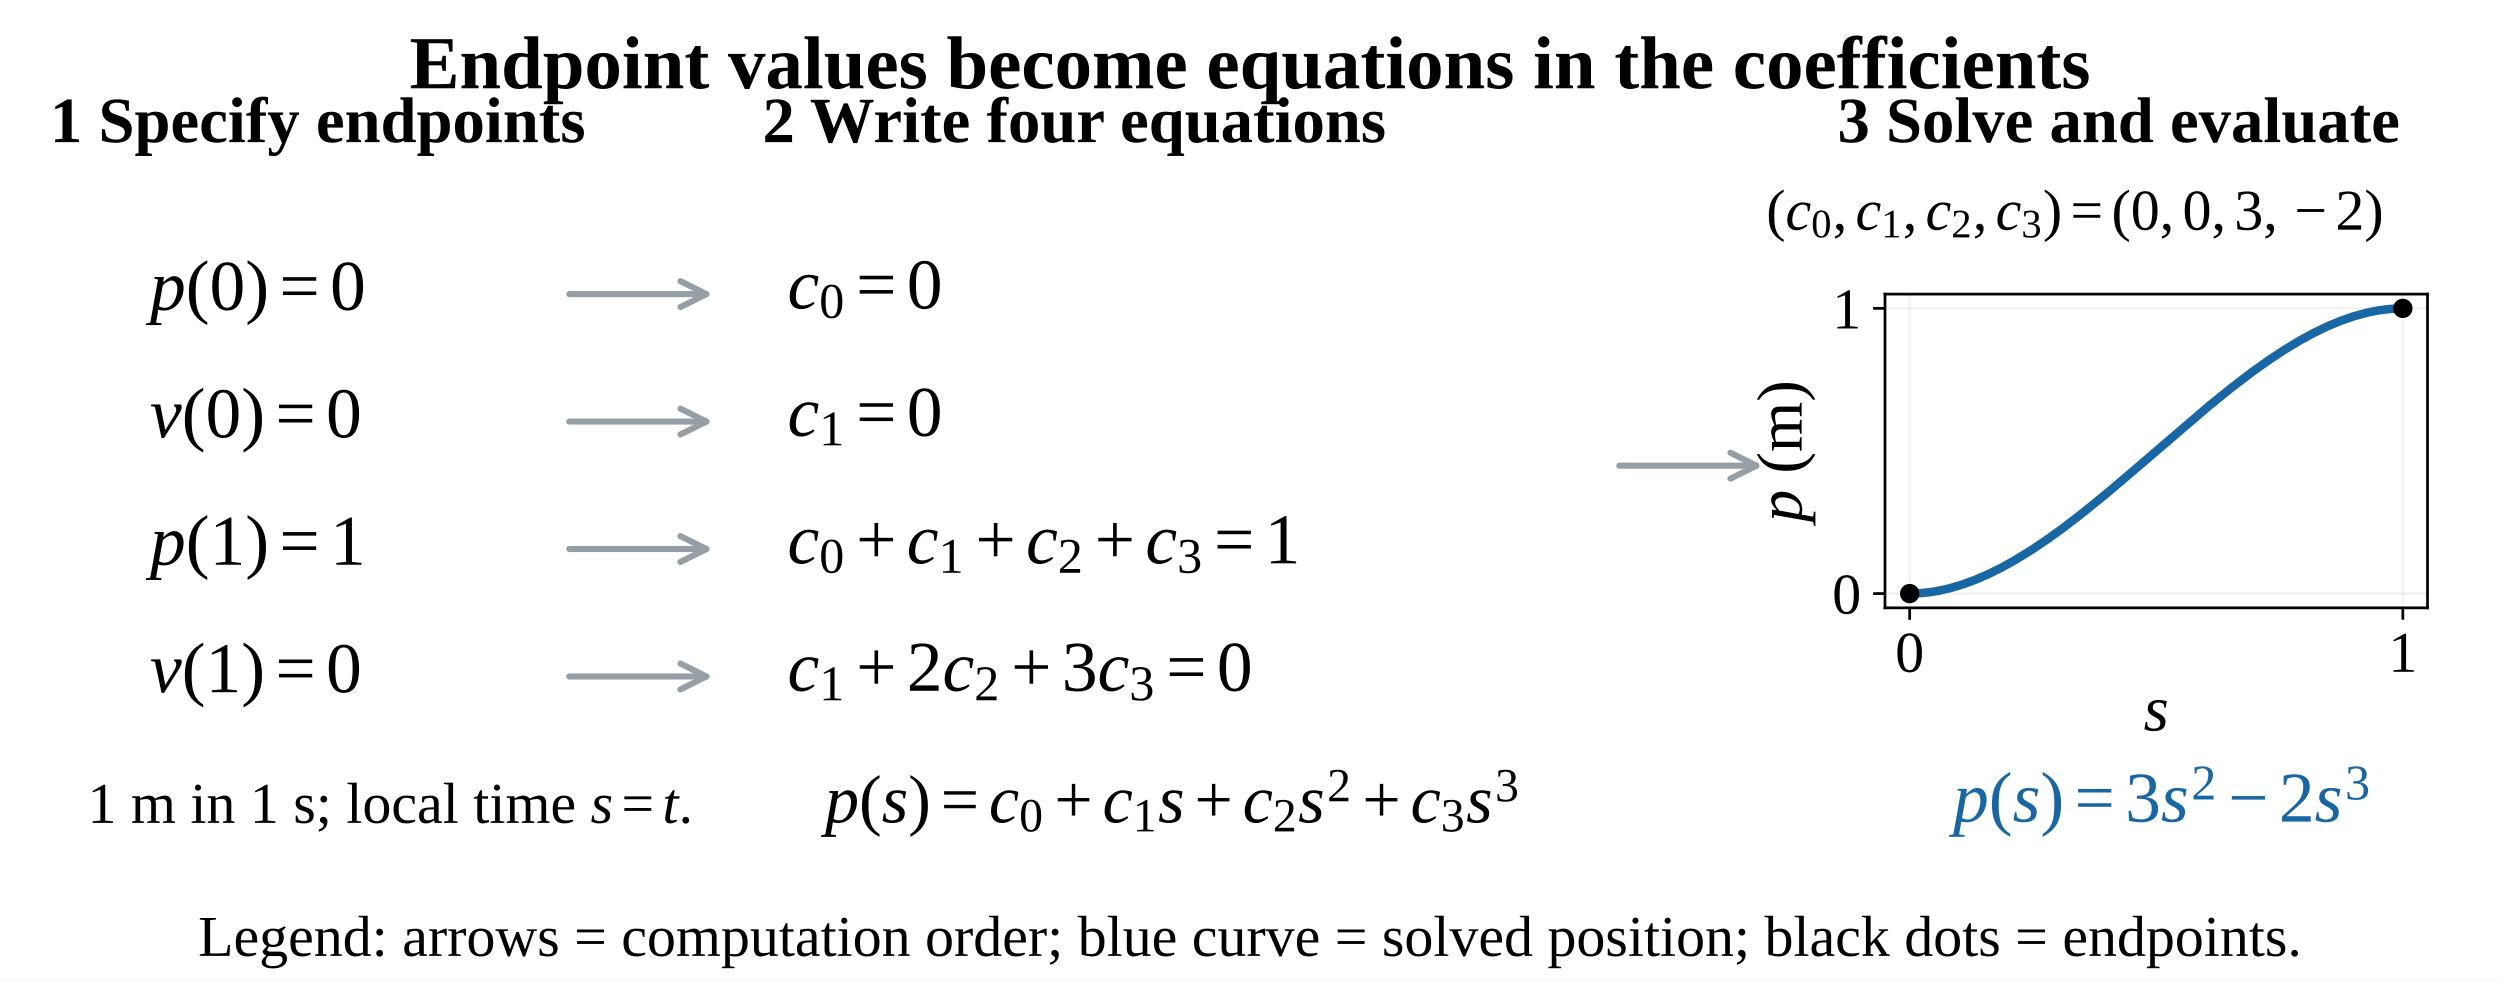
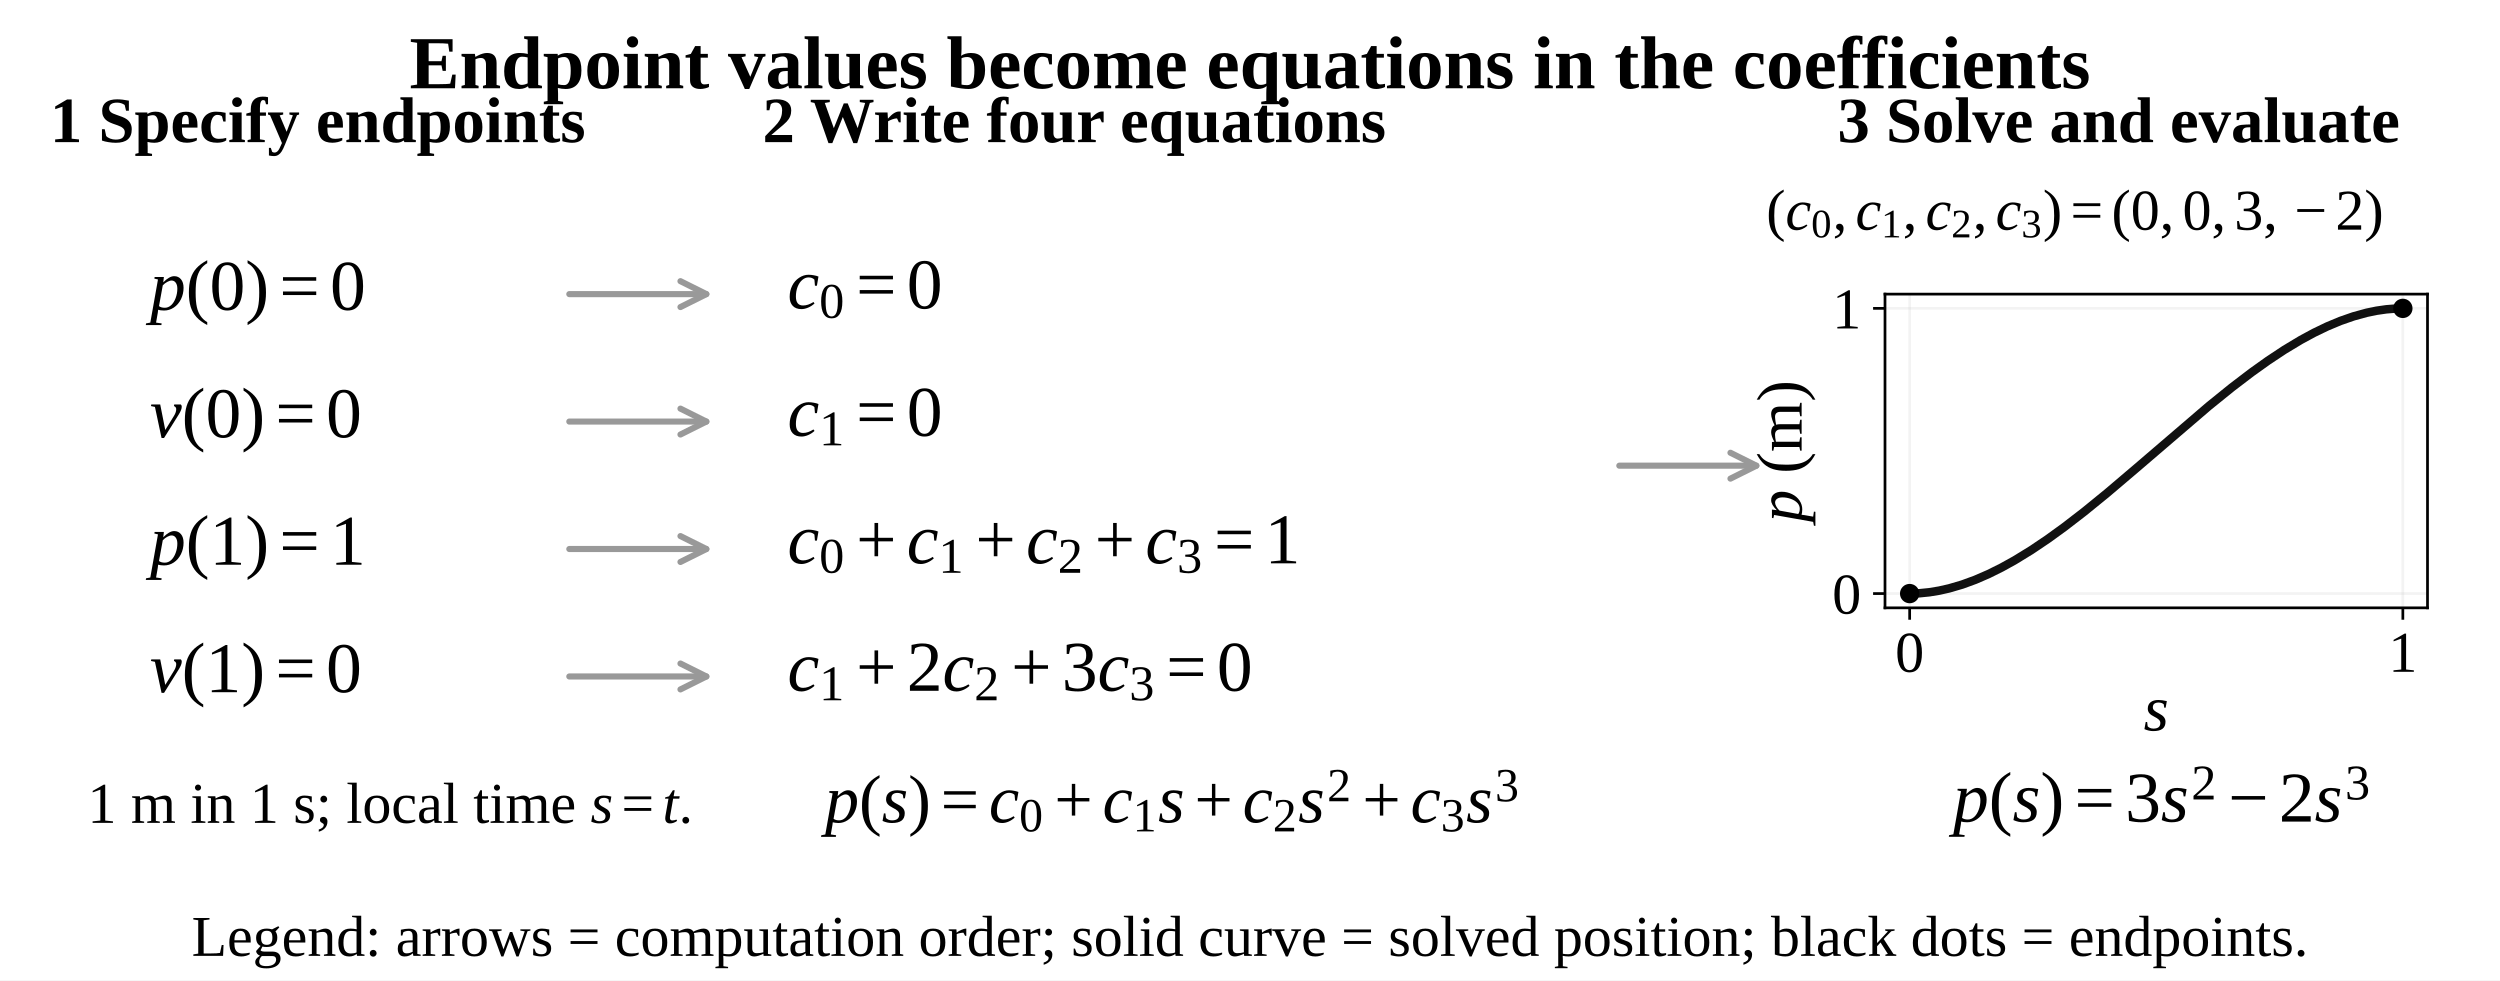
<svg xmlns="http://www.w3.org/2000/svg" xmlns:xlink="http://www.w3.org/1999/xlink" width="734.4pt" height="288pt" viewBox="0 0 734.4 288" version="1.1">
  <defs>
    <style type="text/css">*{stroke-linejoin: round; stroke-linecap: butt}</style>
  </defs>
  <g id="figure_1">
    <g id="patch_1">
      <path d="M 0 288  L 734.4 288  L 734.4 0  L 0 0  z " style="fill: #ffffff" />
    </g>
    <g id="axes_1">
      <g id="text_1">
        <g transform="translate(44.064 91.44)">
          <text>
            <tspan x="0" y="-0.422" style="font-style: italic; font-size: 21px; font-family: 'Times New Roman'">p</tspan>
            <tspan x="10.5" y="-0.422" style="font-size: 21px; font-family: 'Times New Roman'">(</tspan>
            <tspan x="17.493" y="-0.422" style="font-size: 21px; font-family: 'Times New Roman'">0</tspan>
            <tspan x="27.993" y="-0.422" style="font-size: 21px; font-family: 'Times New Roman'">)</tspan>
            <tspan x="38.019" y="-0.422" style="font-size: 21px; font-family: 'Times New Roman'">=</tspan>
            <tspan x="52.896" y="-0.422" style="font-size: 21px; font-family: 'Times New Roman'">0</tspan>
          </text>
        </g>
      </g>
      <g id="text_2">
        <g transform="translate(231.336 91.41416)">
          <text>
            <tspan x="0" y="-0.812" style="font-style: italic; font-size: 21px; font-family: 'Times New Roman'">c</tspan>
            <tspan x="9.321" y="1.972" style="font-size: 14.7px; font-family: 'Times New Roman'">0</tspan>
            <tspan x="20.168" y="-0.812" style="font-size: 21px; font-family: 'Times New Roman'">=</tspan>
            <tspan x="35.044" y="-0.812" style="font-size: 21px; font-family: 'Times New Roman'">0</tspan>
          </text>
        </g>
      </g>
      <g id="patch_2">
-         <path d="M 167.242 86.4  Q 188.374 86.4 207.493 86.4  " style="fill: none; stroke: #979fa6; stroke-width: 1.8; stroke-linecap: round" />
-         <path d="M 199.893 82.6  L 207.493 86.4  L 199.893 90.2  " style="fill: none; stroke: #979fa6; stroke-width: 1.8; stroke-linecap: round" />
+         <path d="M 167.242 86.4  Q 188.374 86.4 207.493 86.4  " style="fill: none; stroke: #999999; stroke-width: 1.8; stroke-linecap: round" />
+         <path d="M 199.893 82.6  L 207.493 86.4  L 199.893 90.2  " style="fill: none; stroke: #999999; stroke-width: 1.8; stroke-linecap: round" />
      </g>
      <g id="text_3">
        <g transform="translate(44.064 128.88)">
          <text>
            <tspan x="0" y="-0.422" style="font-style: italic; font-size: 21px; font-family: 'Times New Roman'">v</tspan>
            <tspan x="9.321" y="-0.422" style="font-size: 21px; font-family: 'Times New Roman'">(</tspan>
            <tspan x="16.314" y="-0.422" style="font-size: 21px; font-family: 'Times New Roman'">0</tspan>
            <tspan x="26.814" y="-0.422" style="font-size: 21px; font-family: 'Times New Roman'">)</tspan>
            <tspan x="36.84" y="-0.422" style="font-size: 21px; font-family: 'Times New Roman'">=</tspan>
            <tspan x="51.717" y="-0.422" style="font-size: 21px; font-family: 'Times New Roman'">0</tspan>
          </text>
        </g>
      </g>
      <g id="text_4">
        <g transform="translate(231.336 128.8542)">
          <text>
            <tspan x="0" y="-0.812" style="font-style: italic; font-size: 21px; font-family: 'Times New Roman'">c</tspan>
            <tspan x="9.321" y="1.972" style="font-size: 14.7px; font-family: 'Times New Roman'">1</tspan>
            <tspan x="20.168" y="-0.812" style="font-size: 21px; font-family: 'Times New Roman'">=</tspan>
            <tspan x="35.044" y="-0.812" style="font-size: 21px; font-family: 'Times New Roman'">0</tspan>
          </text>
        </g>
      </g>
      <g id="patch_3">
-         <path d="M 167.242 123.84  Q 188.374 123.84 207.493 123.84  " style="fill: none; stroke: #979fa6; stroke-width: 1.8; stroke-linecap: round" />
-         <path d="M 199.893 120.04  L 207.493 123.84  L 199.893 127.64  " style="fill: none; stroke: #979fa6; stroke-width: 1.8; stroke-linecap: round" />
+         <path d="M 167.242 123.84  Q 188.374 123.84 207.493 123.84  " style="fill: none; stroke: #999999; stroke-width: 1.8; stroke-linecap: round" />
+         <path d="M 199.893 120.04  L 207.493 123.84  L 199.893 127.64  " style="fill: none; stroke: #999999; stroke-width: 1.8; stroke-linecap: round" />
      </g>
      <g id="text_5">
        <g transform="translate(44.064 166.32)">
          <text>
            <tspan x="0" y="-0.422" style="font-style: italic; font-size: 21px; font-family: 'Times New Roman'">p</tspan>
            <tspan x="10.5" y="-0.422" style="font-size: 21px; font-family: 'Times New Roman'">(</tspan>
            <tspan x="17.493" y="-0.422" style="font-size: 21px; font-family: 'Times New Roman'">1</tspan>
            <tspan x="27.993" y="-0.422" style="font-size: 21px; font-family: 'Times New Roman'">)</tspan>
            <tspan x="38.019" y="-0.422" style="font-size: 21px; font-family: 'Times New Roman'">=</tspan>
            <tspan x="52.896" y="-0.422" style="font-size: 21px; font-family: 'Times New Roman'">1</tspan>
          </text>
        </g>
      </g>
      <g id="text_6">
        <g transform="translate(231.336 166.2942)">
          <text>
            <tspan x="0" y="-0.812" style="font-style: italic; font-size: 21px; font-family: 'Times New Roman'">c</tspan>
            <tspan x="35.044" y="-0.812" style="font-style: italic; font-size: 21px; font-family: 'Times New Roman'">c</tspan>
            <tspan x="70.089" y="-0.812" style="font-style: italic; font-size: 21px; font-family: 'Times New Roman'">c</tspan>
            <tspan x="105.133" y="-0.812" style="font-style: italic; font-size: 21px; font-family: 'Times New Roman'">c</tspan>
            <tspan x="9.321" y="1.972" style="font-size: 14.7px; font-family: 'Times New Roman'">0</tspan>
            <tspan x="44.365" y="1.972" style="font-size: 14.7px; font-family: 'Times New Roman'">1</tspan>
            <tspan x="79.409" y="1.972" style="font-size: 14.7px; font-family: 'Times New Roman'">2</tspan>
            <tspan x="114.454" y="1.972" style="font-size: 14.7px; font-family: 'Times New Roman'">3</tspan>
            <tspan x="20.168" y="-0.812" style="font-size: 21px; font-family: 'Times New Roman'">+</tspan>
            <tspan x="55.212" y="-0.812" style="font-size: 21px; font-family: 'Times New Roman'">+</tspan>
            <tspan x="90.257" y="-0.812" style="font-size: 21px; font-family: 'Times New Roman'">+</tspan>
            <tspan x="125.301" y="-0.812" style="font-size: 21px; font-family: 'Times New Roman'">=</tspan>
            <tspan x="140.177" y="-0.812" style="font-size: 21px; font-family: 'Times New Roman'">1</tspan>
          </text>
        </g>
      </g>
      <g id="patch_4">
-         <path d="M 167.242 161.28  Q 188.374 161.28 207.493 161.28  " style="fill: none; stroke: #979fa6; stroke-width: 1.8; stroke-linecap: round" />
-         <path d="M 199.893 157.48  L 207.493 161.28  L 199.893 165.08  " style="fill: none; stroke: #979fa6; stroke-width: 1.8; stroke-linecap: round" />
+         <path d="M 167.242 161.28  Q 188.374 161.28 207.493 161.28  " style="fill: none; stroke: #999999; stroke-width: 1.8; stroke-linecap: round" />
+         <path d="M 199.893 157.48  L 207.493 161.28  L 199.893 165.08  " style="fill: none; stroke: #999999; stroke-width: 1.8; stroke-linecap: round" />
      </g>
      <g id="text_7">
        <g transform="translate(44.064 203.76)">
          <text>
            <tspan x="0" y="-0.422" style="font-style: italic; font-size: 21px; font-family: 'Times New Roman'">v</tspan>
            <tspan x="9.321" y="-0.422" style="font-size: 21px; font-family: 'Times New Roman'">(</tspan>
            <tspan x="16.314" y="-0.422" style="font-size: 21px; font-family: 'Times New Roman'">1</tspan>
            <tspan x="26.814" y="-0.422" style="font-size: 21px; font-family: 'Times New Roman'">)</tspan>
            <tspan x="36.84" y="-0.422" style="font-size: 21px; font-family: 'Times New Roman'">=</tspan>
            <tspan x="51.717" y="-0.422" style="font-size: 21px; font-family: 'Times New Roman'">0</tspan>
          </text>
        </g>
      </g>
      <g id="text_8">
        <g transform="translate(231.336 203.7342)">
          <text>
            <tspan x="0" y="-0.812" style="font-style: italic; font-size: 21px; font-family: 'Times New Roman'">c</tspan>
            <tspan x="45.544" y="-0.812" style="font-style: italic; font-size: 21px; font-family: 'Times New Roman'">c</tspan>
            <tspan x="91.089" y="-0.812" style="font-style: italic; font-size: 21px; font-family: 'Times New Roman'">c</tspan>
            <tspan x="9.321" y="1.972" style="font-size: 14.7px; font-family: 'Times New Roman'">1</tspan>
            <tspan x="54.865" y="1.972" style="font-size: 14.7px; font-family: 'Times New Roman'">2</tspan>
            <tspan x="100.409" y="1.972" style="font-size: 14.7px; font-family: 'Times New Roman'">3</tspan>
            <tspan x="20.168" y="-0.812" style="font-size: 21px; font-family: 'Times New Roman'">+</tspan>
            <tspan x="35.044" y="-0.812" style="font-size: 21px; font-family: 'Times New Roman'">2</tspan>
            <tspan x="65.712" y="-0.812" style="font-size: 21px; font-family: 'Times New Roman'">+</tspan>
            <tspan x="80.589" y="-0.812" style="font-size: 21px; font-family: 'Times New Roman'">3</tspan>
            <tspan x="111.257" y="-0.812" style="font-size: 21px; font-family: 'Times New Roman'">=</tspan>
            <tspan x="126.133" y="-0.812" style="font-size: 21px; font-family: 'Times New Roman'">0</tspan>
          </text>
        </g>
      </g>
      <g id="patch_5">
-         <path d="M 167.242 198.72  Q 188.374 198.72 207.493 198.72  " style="fill: none; stroke: #979fa6; stroke-width: 1.8; stroke-linecap: round" />
-         <path d="M 199.893 194.92  L 207.493 198.72  L 199.893 202.52  " style="fill: none; stroke: #979fa6; stroke-width: 1.8; stroke-linecap: round" />
+         <path d="M 167.242 198.72  Q 188.374 198.72 207.493 198.72  " style="fill: none; stroke: #999999; stroke-width: 1.8; stroke-linecap: round" />
+         <path d="M 199.893 194.92  L 207.493 198.72  L 199.893 202.52  " style="fill: none; stroke: #999999; stroke-width: 1.8; stroke-linecap: round" />
      </g>
      <g id="text_9">
        <g transform="translate(25.704 241.92)">
          <text>
            <tspan x="0" y="-0.203" style="font-size: 17px; font-family: 'Times New Roman'">1</tspan>
            <tspan x="8.5" y="-0.203" style="font-size: 17px; font-family: 'Times New Roman'"> </tspan>
            <tspan x="12.75" y="-0.203" style="font-size: 17px; font-family: 'Times New Roman'">m</tspan>
            <tspan x="25.973" y="-0.203" style="font-size: 17px; font-family: 'Times New Roman'"> </tspan>
            <tspan x="30.223" y="-0.203" style="font-size: 17px; font-family: 'Times New Roman'">i</tspan>
            <tspan x="34.946" y="-0.203" style="font-size: 17px; font-family: 'Times New Roman'">n</tspan>
            <tspan x="43.446" y="-0.203" style="font-size: 17px; font-family: 'Times New Roman'"> </tspan>
            <tspan x="47.696" y="-0.203" style="font-size: 17px; font-family: 'Times New Roman'">1</tspan>
            <tspan x="56.196" y="-0.203" style="font-size: 17px; font-family: 'Times New Roman'"> </tspan>
            <tspan x="60.446" y="-0.203" style="font-size: 17px; font-family: 'Times New Roman'">s</tspan>
            <tspan x="67.062" y="-0.203" style="font-size: 17px; font-family: 'Times New Roman'">;</tspan>
            <tspan x="71.785" y="-0.203" style="font-size: 17px; font-family: 'Times New Roman'"> </tspan>
            <tspan x="76.035" y="-0.203" style="font-size: 17px; font-family: 'Times New Roman'">l</tspan>
            <tspan x="80.758" y="-0.203" style="font-size: 17px; font-family: 'Times New Roman'">o</tspan>
            <tspan x="89.258" y="-0.203" style="font-size: 17px; font-family: 'Times New Roman'">c</tspan>
            <tspan x="96.804" y="-0.203" style="font-size: 17px; font-family: 'Times New Roman'">a</tspan>
            <tspan x="104.349" y="-0.203" style="font-size: 17px; font-family: 'Times New Roman'">l</tspan>
            <tspan x="109.072" y="-0.203" style="font-size: 17px; font-family: 'Times New Roman'"> </tspan>
            <tspan x="113.322" y="-0.203" style="font-size: 17px; font-family: 'Times New Roman'">t</tspan>
            <tspan x="118.045" y="-0.203" style="font-size: 17px; font-family: 'Times New Roman'">i</tspan>
            <tspan x="122.769" y="-0.203" style="font-size: 17px; font-family: 'Times New Roman'">m</tspan>
            <tspan x="135.992" y="-0.203" style="font-size: 17px; font-family: 'Times New Roman'">e</tspan>
            <tspan x="143.537" y="-0.203" style="font-size: 17px; font-family: 'Times New Roman'"> </tspan>
            <tspan x="156.858" y="-0.203" style="font-size: 17px; font-family: 'Times New Roman'">=</tspan>
            <tspan x="173.624" y="-0.203" style="font-size: 17px; font-family: 'Times New Roman'">.</tspan>
            <tspan x="147.787" y="-0.203" style="font-style: italic; font-size: 17px; font-family: 'Times New Roman'">s</tspan>
            <tspan x="168.901" y="-0.203" style="font-style: italic; font-size: 17px; font-family: 'Times New Roman'">t</tspan>
          </text>
        </g>
      </g>
      <g id="text_10">
        <g transform="translate(242.352 241.92)">
          <text>
            <tspan x="0" y="-0.348" style="font-style: italic; font-size: 20px; font-family: 'Times New Roman'">p</tspan>
            <tspan x="16.66" y="-0.348" style="font-style: italic; font-size: 20px; font-family: 'Times New Roman'">s</tspan>
            <tspan x="48.16" y="-0.348" style="font-style: italic; font-size: 20px; font-family: 'Times New Roman'">c</tspan>
            <tspan x="81.536" y="-0.348" style="font-style: italic; font-size: 20px; font-family: 'Times New Roman'">c</tspan>
            <tspan x="97.855" y="-0.348" style="font-style: italic; font-size: 20px; font-family: 'Times New Roman'">s</tspan>
            <tspan x="122.695" y="-0.348" style="font-style: italic; font-size: 20px; font-family: 'Times New Roman'">c</tspan>
            <tspan x="139.014" y="-0.348" style="font-style: italic; font-size: 20px; font-family: 'Times New Roman'">s</tspan>
            <tspan x="172.018" y="-0.348" style="font-style: italic; font-size: 20px; font-family: 'Times New Roman'">c</tspan>
            <tspan x="188.337" y="-0.348" style="font-style: italic; font-size: 20px; font-family: 'Times New Roman'">s</tspan>
            <tspan x="10" y="-0.348" style="font-size: 20px; font-family: 'Times New Roman'">(</tspan>
            <tspan x="24.443" y="-0.348" style="font-size: 20px; font-family: 'Times New Roman'">)</tspan>
            <tspan x="33.992" y="-0.348" style="font-size: 20px; font-family: 'Times New Roman'">=</tspan>
            <tspan x="67.368" y="-0.348" style="font-size: 20px; font-family: 'Times New Roman'">+</tspan>
            <tspan x="108.527" y="-0.348" style="font-size: 20px; font-family: 'Times New Roman'">+</tspan>
            <tspan x="157.85" y="-0.348" style="font-size: 20px; font-family: 'Times New Roman'">+</tspan>
            <tspan x="57.037" y="2.305" style="font-size: 14px; font-family: 'Times New Roman'">0</tspan>
            <tspan x="90.413" y="2.305" style="font-size: 14px; font-family: 'Times New Roman'">1</tspan>
            <tspan x="131.572" y="2.305" style="font-size: 14px; font-family: 'Times New Roman'">2</tspan>
            <tspan x="147.52" y="-6.539" style="font-size: 14px; font-family: 'Times New Roman'">2</tspan>
            <tspan x="180.895" y="2.305" style="font-size: 14px; font-family: 'Times New Roman'">3</tspan>
            <tspan x="196.843" y="-6.539" style="font-size: 14px; font-family: 'Times New Roman'">3</tspan>
          </text>
        </g>
      </g>
      <g id="patch_6">
-         <path d="M 475.69 136.8  Q 496.822 136.8 515.941 136.8  " style="fill: none; stroke: #979fa6; stroke-width: 1.8; stroke-linecap: round" />
-         <path d="M 508.341 133  L 515.941 136.8  L 508.341 140.6  " style="fill: none; stroke: #979fa6; stroke-width: 1.8; stroke-linecap: round" />
+         <path d="M 475.69 136.8  Q 496.822 136.8 515.941 136.8  " style="fill: none; stroke: #999999; stroke-width: 1.8; stroke-linecap: round" />
+         <path d="M 508.341 133  L 515.941 136.8  L 508.341 140.6  " style="fill: none; stroke: #999999; stroke-width: 1.8; stroke-linecap: round" />
      </g>
      <g id="text_11">
        <g transform="translate(518.857 67.68)">
          <text>
            <tspan x="0" y="-0.203" style="font-size: 17px; font-family: 'Times New Roman'">(</tspan>
            <tspan x="19.532" y="-0.203" style="font-size: 17px; font-family: 'Times New Roman'">,</tspan>
            <tspan x="40.109" y="-0.203" style="font-size: 17px; font-family: 'Times New Roman'">,</tspan>
            <tspan x="60.685" y="-0.203" style="font-size: 17px; font-family: 'Times New Roman'">,</tspan>
            <tspan x="81.262" y="-0.203" style="font-size: 17px; font-family: 'Times New Roman'">)</tspan>
            <tspan x="89.379" y="-0.203" style="font-size: 17px; font-family: 'Times New Roman'">=</tspan>
            <tspan x="101.421" y="-0.203" style="font-size: 17px; font-family: 'Times New Roman'">(</tspan>
            <tspan x="107.082" y="-0.203" style="font-size: 17px; font-family: 'Times New Roman'">0</tspan>
            <tspan x="115.582" y="-0.203" style="font-size: 17px; font-family: 'Times New Roman'">,</tspan>
            <tspan x="122.288" y="-0.203" style="font-size: 17px; font-family: 'Times New Roman'">0</tspan>
            <tspan x="130.788" y="-0.203" style="font-size: 17px; font-family: 'Times New Roman'">,</tspan>
            <tspan x="137.493" y="-0.203" style="font-size: 17px; font-family: 'Times New Roman'">3</tspan>
            <tspan x="145.993" y="-0.203" style="font-size: 17px; font-family: 'Times New Roman'">,</tspan>
            <tspan x="155.154" y="-0.203" style="font-size: 17px; font-family: 'Times New Roman'">−</tspan>
            <tspan x="167.197" y="-0.203" style="font-size: 17px; font-family: 'Times New Roman'">2</tspan>
            <tspan x="175.697" y="-0.203" style="font-size: 17px; font-family: 'Times New Roman'">)</tspan>
            <tspan x="5.661" y="-0.203" style="font-style: italic; font-size: 17px; font-family: 'Times New Roman'">c</tspan>
            <tspan x="26.238" y="-0.203" style="font-style: italic; font-size: 17px; font-family: 'Times New Roman'">c</tspan>
            <tspan x="46.814" y="-0.203" style="font-style: italic; font-size: 17px; font-family: 'Times New Roman'">c</tspan>
            <tspan x="67.391" y="-0.203" style="font-style: italic; font-size: 17px; font-family: 'Times New Roman'">c</tspan>
            <tspan x="13.207" y="2.052" style="font-size: 11.9px; font-family: 'Times New Roman'">0</tspan>
            <tspan x="33.783" y="2.052" style="font-size: 11.9px; font-family: 'Times New Roman'">1</tspan>
            <tspan x="54.36" y="2.052" style="font-size: 11.9px; font-family: 'Times New Roman'">2</tspan>
            <tspan x="74.936" y="2.052" style="font-size: 11.9px; font-family: 'Times New Roman'">3</tspan>
          </text>
        </g>
      </g>
      <g id="text_12">
-         <g style="fill: #1966a4" transform="translate(573.726 241.92)">
-           <text>
-             <tspan x="0" y="-0.572" style="font-style: italic; font-size: 21px; font-family: 'Times New Roman'; fill: #1966a4">p</tspan>
-             <tspan x="17.493" y="-0.572" style="font-style: italic; font-size: 21px; font-family: 'Times New Roman'; fill: #1966a4">s</tspan>
-             <tspan x="61.068" y="-0.572" style="font-style: italic; font-size: 21px; font-family: 'Times New Roman'; fill: #1966a4">s</tspan>
-             <tspan x="106.222" y="-0.572" style="font-style: italic; font-size: 21px; font-family: 'Times New Roman'; fill: #1966a4">s</tspan>
-             <tspan x="10.5" y="-0.572" style="font-size: 21px; font-family: 'Times New Roman'; fill: #1966a4">(</tspan>
-             <tspan x="25.666" y="-0.572" style="font-size: 21px; font-family: 'Times New Roman'; fill: #1966a4">)</tspan>
-             <tspan x="35.692" y="-0.572" style="font-size: 21px; font-family: 'Times New Roman'; fill: #1966a4">=</tspan>
-             <tspan x="50.568" y="-0.572" style="font-size: 21px; font-family: 'Times New Roman'; fill: #1966a4">3</tspan>
-             <tspan x="80.846" y="-0.572" style="font-size: 21px; font-family: 'Times New Roman'; fill: #1966a4">−</tspan>
-             <tspan x="95.722" y="-0.572" style="font-size: 21px; font-family: 'Times New Roman'; fill: #1966a4">2</tspan>
-             <tspan x="69.998" y="-7.069" style="font-size: 14.7px; font-family: 'Times New Roman'; fill: #1966a4">2</tspan>
-             <tspan x="115.152" y="-7.069" style="font-size: 14.7px; font-family: 'Times New Roman'; fill: #1966a4">3</tspan>
+         <g transform="translate(573.726 241.92)">
+           <text>
+             <tspan x="0" y="-0.572" style="font-style: italic; font-size: 21px; font-family: 'Times New Roman'">p</tspan>
+             <tspan x="17.493" y="-0.572" style="font-style: italic; font-size: 21px; font-family: 'Times New Roman'">s</tspan>
+             <tspan x="61.068" y="-0.572" style="font-style: italic; font-size: 21px; font-family: 'Times New Roman'">s</tspan>
+             <tspan x="106.222" y="-0.572" style="font-style: italic; font-size: 21px; font-family: 'Times New Roman'">s</tspan>
+             <tspan x="10.5" y="-0.572" style="font-size: 21px; font-family: 'Times New Roman'">(</tspan>
+             <tspan x="25.666" y="-0.572" style="font-size: 21px; font-family: 'Times New Roman'">)</tspan>
+             <tspan x="35.692" y="-0.572" style="font-size: 21px; font-family: 'Times New Roman'">=</tspan>
+             <tspan x="50.568" y="-0.572" style="font-size: 21px; font-family: 'Times New Roman'">3</tspan>
+             <tspan x="80.846" y="-0.572" style="font-size: 21px; font-family: 'Times New Roman'">−</tspan>
+             <tspan x="95.722" y="-0.572" style="font-size: 21px; font-family: 'Times New Roman'">2</tspan>
+             <tspan x="69.998" y="-7.069" style="font-size: 14.7px; font-family: 'Times New Roman'">2</tspan>
+             <tspan x="115.152" y="-7.069" style="font-size: 14.7px; font-family: 'Times New Roman'">3</tspan>
          </text>
        </g>
      </g>
    </g>
    <g id="axes_2">
      <g id="patch_7">
        <path d="M 553.738 178.56  L 713.102 178.56  L 713.102 86.4  L 553.738 86.4  z " style="fill: #ffffff" />
      </g>
      <g id="matplotlib.axis_1">
        <g id="xtick_1">
          <g id="line2d_1">
-             <path d="M 560.981 178.56  L 560.981 86.4  " clip-path="url(#p7ce7900baf)" style="fill: none; stroke: #b0b0b0; stroke-opacity: 0.16; stroke-width: 0.8; stroke-linecap: square" />
+             <path d="M 560.981 178.56  L 560.981 86.4  " clip-path="url(#pb0f559272f)" style="fill: none; stroke: #b0b0b0; stroke-opacity: 0.16; stroke-width: 0.8; stroke-linecap: square" />
          </g>
          <g id="line2d_2">
            <defs>
-               <path id="m6b15493303" d="M 0 0  L 0 3.5  " style="stroke: #000000; stroke-width: 0.8" />
+               <path id="m33237beb15" d="M 0 0  L 0 3.5  " style="stroke: #000000; stroke-width: 0.8" />
            </defs>
            <g>
-               <use xlink:href="#m6b15493303" x="560.981" y="178.56" style="stroke: #000000; stroke-width: 0.8" />
+               <use xlink:href="#m33237beb15" x="560.981" y="178.56" style="stroke: #000000; stroke-width: 0.8" />
            </g>
          </g>
          <g id="text_13">
            <text style="font-size: 17px; font-family: 'Times New Roman'; text-anchor: middle" x="560.981" y="197.347" transform="rotate(-0 560.9815 197.3471)">0</text>
          </g>
        </g>
        <g id="xtick_2">
          <g id="line2d_3">
-             <path d="M 705.859 178.56  L 705.859 86.4  " clip-path="url(#p7ce7900baf)" style="fill: none; stroke: #b0b0b0; stroke-opacity: 0.16; stroke-width: 0.8; stroke-linecap: square" />
+             <path d="M 705.859 178.56  L 705.859 86.4  " clip-path="url(#pb0f559272f)" style="fill: none; stroke: #b0b0b0; stroke-opacity: 0.16; stroke-width: 0.8; stroke-linecap: square" />
          </g>
          <g id="line2d_4">
            <g>
-               <use xlink:href="#m6b15493303" x="705.859" y="178.56" style="stroke: #000000; stroke-width: 0.8" />
+               <use xlink:href="#m33237beb15" x="705.859" y="178.56" style="stroke: #000000; stroke-width: 0.8" />
            </g>
          </g>
          <g id="text_14">
            <text style="font-size: 17px; font-family: 'Times New Roman'; text-anchor: middle" x="705.859" y="197.347" transform="rotate(-0 705.8585 197.3471)">1</text>
          </g>
        </g>
        <g id="text_15">
          <g transform="translate(629.715 215.1899)">
            <text>
              <tspan x="0" y="-0.609" style="font-style: italic; font-size: 19px; font-family: 'Times New Roman'">s</tspan>
            </text>
          </g>
        </g>
      </g>
      <g id="matplotlib.axis_2">
        <g id="ytick_1">
          <g id="line2d_5">
-             <path d="M 553.738 174.371  L 713.102 174.371  " clip-path="url(#p7ce7900baf)" style="fill: none; stroke: #b0b0b0; stroke-opacity: 0.16; stroke-width: 0.8; stroke-linecap: square" />
+             <path d="M 553.738 174.371  L 713.102 174.371  " clip-path="url(#pb0f559272f)" style="fill: none; stroke: #b0b0b0; stroke-opacity: 0.16; stroke-width: 0.8; stroke-linecap: square" />
          </g>
          <g id="line2d_6">
            <defs>
-               <path id="m62044c74ee" d="M 0 0  L -3.5 0  " style="stroke: #000000; stroke-width: 0.8" />
+               <path id="m6e824b73c3" d="M 0 0  L -3.5 0  " style="stroke: #000000; stroke-width: 0.8" />
            </defs>
            <g>
-               <use xlink:href="#m62044c74ee" x="553.738" y="174.371" style="stroke: #000000; stroke-width: 0.8" />
+               <use xlink:href="#m6e824b73c3" x="553.738" y="174.371" style="stroke: #000000; stroke-width: 0.8" />
            </g>
          </g>
          <g id="text_16">
            <text style="font-size: 17px; font-family: 'Times New Roman'; text-anchor: end" x="546.738" y="180.264" transform="rotate(-0 546.7376 180.2645)">0</text>
          </g>
        </g>
        <g id="ytick_2">
          <g id="line2d_7">
-             <path d="M 553.738 90.589  L 713.102 90.589  " clip-path="url(#p7ce7900baf)" style="fill: none; stroke: #b0b0b0; stroke-opacity: 0.16; stroke-width: 0.8; stroke-linecap: square" />
+             <path d="M 553.738 90.589  L 713.102 90.589  " clip-path="url(#pb0f559272f)" style="fill: none; stroke: #b0b0b0; stroke-opacity: 0.16; stroke-width: 0.8; stroke-linecap: square" />
          </g>
          <g id="line2d_8">
            <g>
-               <use xlink:href="#m62044c74ee" x="553.738" y="90.589" style="stroke: #000000; stroke-width: 0.8" />
+               <use xlink:href="#m6e824b73c3" x="553.738" y="90.589" style="stroke: #000000; stroke-width: 0.8" />
            </g>
          </g>
          <g id="text_17">
            <text style="font-size: 17px; font-family: 'Times New Roman'; text-anchor: end" x="546.738" y="96.483" transform="rotate(-0 546.7376 96.48265)">1</text>
          </g>
        </g>
        <g id="text_18">
          <g transform="translate(530.0576 153.38) rotate(-90)">
            <text>
              <tspan x="0" y="-0.812" style="font-style: italic; font-size: 19px; font-family: 'Times New Roman'">p</tspan>
              <tspan x="9.5" y="-0.812" style="font-size: 19px; font-family: 'Times New Roman'"> </tspan>
              <tspan x="14.25" y="-0.812" style="font-size: 19px; font-family: 'Times New Roman'">(</tspan>
              <tspan x="20.577" y="-0.812" style="font-size: 19px; font-family: 'Times New Roman'">m</tspan>
              <tspan x="35.356" y="-0.812" style="font-size: 19px; font-family: 'Times New Roman'">)</tspan>
            </text>
          </g>
        </g>
      </g>
      <g id="line2d_9">
-         <path d="M 560.981 174.371  L 563.879 174.272  L 566.777 173.979  L 569.674 173.502  L 572.572 172.848  L 576.435 171.715  L 580.298 170.3  L 584.162 168.623  L 588.025 166.703  L 591.889 164.559  L 596.718 161.593  L 601.547 158.344  L 606.376 154.849  L 612.171 150.383  L 618.932 144.88  L 627.625 137.496  L 648.874 119.278  L 655.634 113.814  L 661.43 109.394  L 666.259 105.946  L 671.088 102.75  L 675.917 99.845  L 679.781 97.755  L 683.644 95.894  L 687.507 94.281  L 691.371 92.935  L 695.234 91.875  L 698.132 91.279  L 701.029 90.862  L 703.927 90.633  L 705.859 90.589  L 705.859 90.589  " clip-path="url(#p7ce7900baf)" style="fill: none; stroke: #1966a4; stroke-width: 2.5; stroke-linecap: square" />
+         <path d="M 560.981 174.371  L 563.879 174.272  L 566.777 173.979  L 569.674 173.502  L 572.572 172.848  L 576.435 171.715  L 580.298 170.3  L 584.162 168.623  L 588.025 166.703  L 591.889 164.559  L 596.718 161.593  L 601.547 158.344  L 606.376 154.849  L 612.171 150.383  L 618.932 144.88  L 627.625 137.496  L 648.874 119.278  L 655.634 113.814  L 661.43 109.394  L 666.259 105.946  L 671.088 102.75  L 675.917 99.845  L 679.781 97.755  L 683.644 95.894  L 687.507 94.281  L 691.371 92.935  L 695.234 91.875  L 698.132 91.279  L 701.029 90.862  L 703.927 90.633  L 705.859 90.589  L 705.859 90.589  " clip-path="url(#pb0f559272f)" style="fill: none; stroke: #111111; stroke-width: 2.5; stroke-linecap: square" />
      </g>
      <g id="patch_8">
        <path d="M 553.738 178.56  L 553.738 86.4  " style="fill: none; stroke: #000000; stroke-width: 0.8; stroke-linejoin: miter; stroke-linecap: square" />
      </g>
      <g id="patch_9">
        <path d="M 713.102 178.56  L 713.102 86.4  " style="fill: none; stroke: #000000; stroke-width: 0.8; stroke-linejoin: miter; stroke-linecap: square" />
      </g>
      <g id="patch_10">
        <path d="M 553.738 178.56  L 713.102 178.56  " style="fill: none; stroke: #000000; stroke-width: 0.8; stroke-linejoin: miter; stroke-linecap: square" />
      </g>
      <g id="patch_11">
        <path d="M 553.738 86.4  L 713.102 86.4  " style="fill: none; stroke: #000000; stroke-width: 0.8; stroke-linejoin: miter; stroke-linecap: square" />
      </g>
      <g id="PathCollection_1">
        <defs>
-           <path id="mb5c286895a" d="M 0 2.345  C 0.622 2.345 1.219 2.098 1.658 1.658  C 2.098 1.219 2.345 0.622 2.345 0  C 2.345 -0.622 2.098 -1.219 1.658 -1.658  C 1.219 -2.098 0.622 -2.345 0 -2.345  C -0.622 -2.345 -1.219 -2.098 -1.658 -1.658  C -2.098 -1.219 -2.345 -0.622 -2.345 0  C -2.345 0.622 -2.098 1.219 -1.658 1.658  C -1.219 2.098 -0.622 2.345 0 2.345  z " style="stroke: #000000" />
+           <path id="m62fe5dc420" d="M 0 2.345  C 0.622 2.345 1.219 2.098 1.658 1.658  C 2.098 1.219 2.345 0.622 2.345 0  C 2.345 -0.622 2.098 -1.219 1.658 -1.658  C 1.219 -2.098 0.622 -2.345 0 -2.345  C -0.622 -2.345 -1.219 -2.098 -1.658 -1.658  C -2.098 -1.219 -2.345 -0.622 -2.345 0  C -2.345 0.622 -2.098 1.219 -1.658 1.658  C -1.219 2.098 -0.622 2.345 0 2.345  z " style="stroke: #000000" />
        </defs>
-         <g clip-path="url(#p7ce7900baf)">
-           <use xlink:href="#mb5c286895a" x="560.981" y="174.371" style="stroke: #000000" />
-           <use xlink:href="#mb5c286895a" x="705.859" y="90.589" style="stroke: #000000" />
+         <g clip-path="url(#pb0f559272f)">
+           <use xlink:href="#m62fe5dc420" x="560.981" y="174.371" style="stroke: #000000" />
+           <use xlink:href="#m62fe5dc420" x="705.859" y="90.589" style="stroke: #000000" />
        </g>
      </g>
    </g>
    <g id="text_19">
      <text style="font-weight: 700; font-size: 22px; font-family: 'Times New Roman'; text-anchor: middle" x="367.2" y="25.92" transform="rotate(-0 367.2 25.92)">Endpoint values become equations in the coefficients</text>
    </g>
    <g id="text_20">
      <text style="font-weight: 700; font-size: 19px; font-family: 'Times New Roman'; text-anchor: start" x="14.688" y="41.76" transform="rotate(-0 14.688 41.76)">1 Specify endpoints</text>
    </g>
    <g id="text_21">
      <text style="font-weight: 700; font-size: 19px; font-family: 'Times New Roman'; text-anchor: start" x="223.992" y="41.76" transform="rotate(-0 223.992 41.76)">2 Write four equations</text>
    </g>
    <g id="text_22">
      <text style="font-weight: 700; font-size: 19px; font-family: 'Times New Roman'; text-anchor: start" x="539.784" y="41.76" transform="rotate(-0 539.784 41.76)">3 Solve and evaluate</text>
    </g>
    <g id="text_23">
-       <text style="font-size: 17px; font-family: 'Times New Roman'; text-anchor: middle" x="367.2" y="280.8" transform="rotate(-0 367.2 280.8)">Legend: arrows = computation order; blue curve = solved position; black dots = endpoints.</text>
+       <text style="font-size: 17px; font-family: 'Times New Roman'; text-anchor: middle" x="367.2" y="280.8" transform="rotate(-0 367.2 280.8)">Legend: arrows = computation order; solid curve = solved position; black dots = endpoints.</text>
    </g>
  </g>
  <defs>
-     <clipPath id="p7ce7900baf">
+     <clipPath id="pb0f559272f">
      <rect x="553.738" y="86.4" width="159.365" height="92.16" />
    </clipPath>
  </defs>
</svg>
